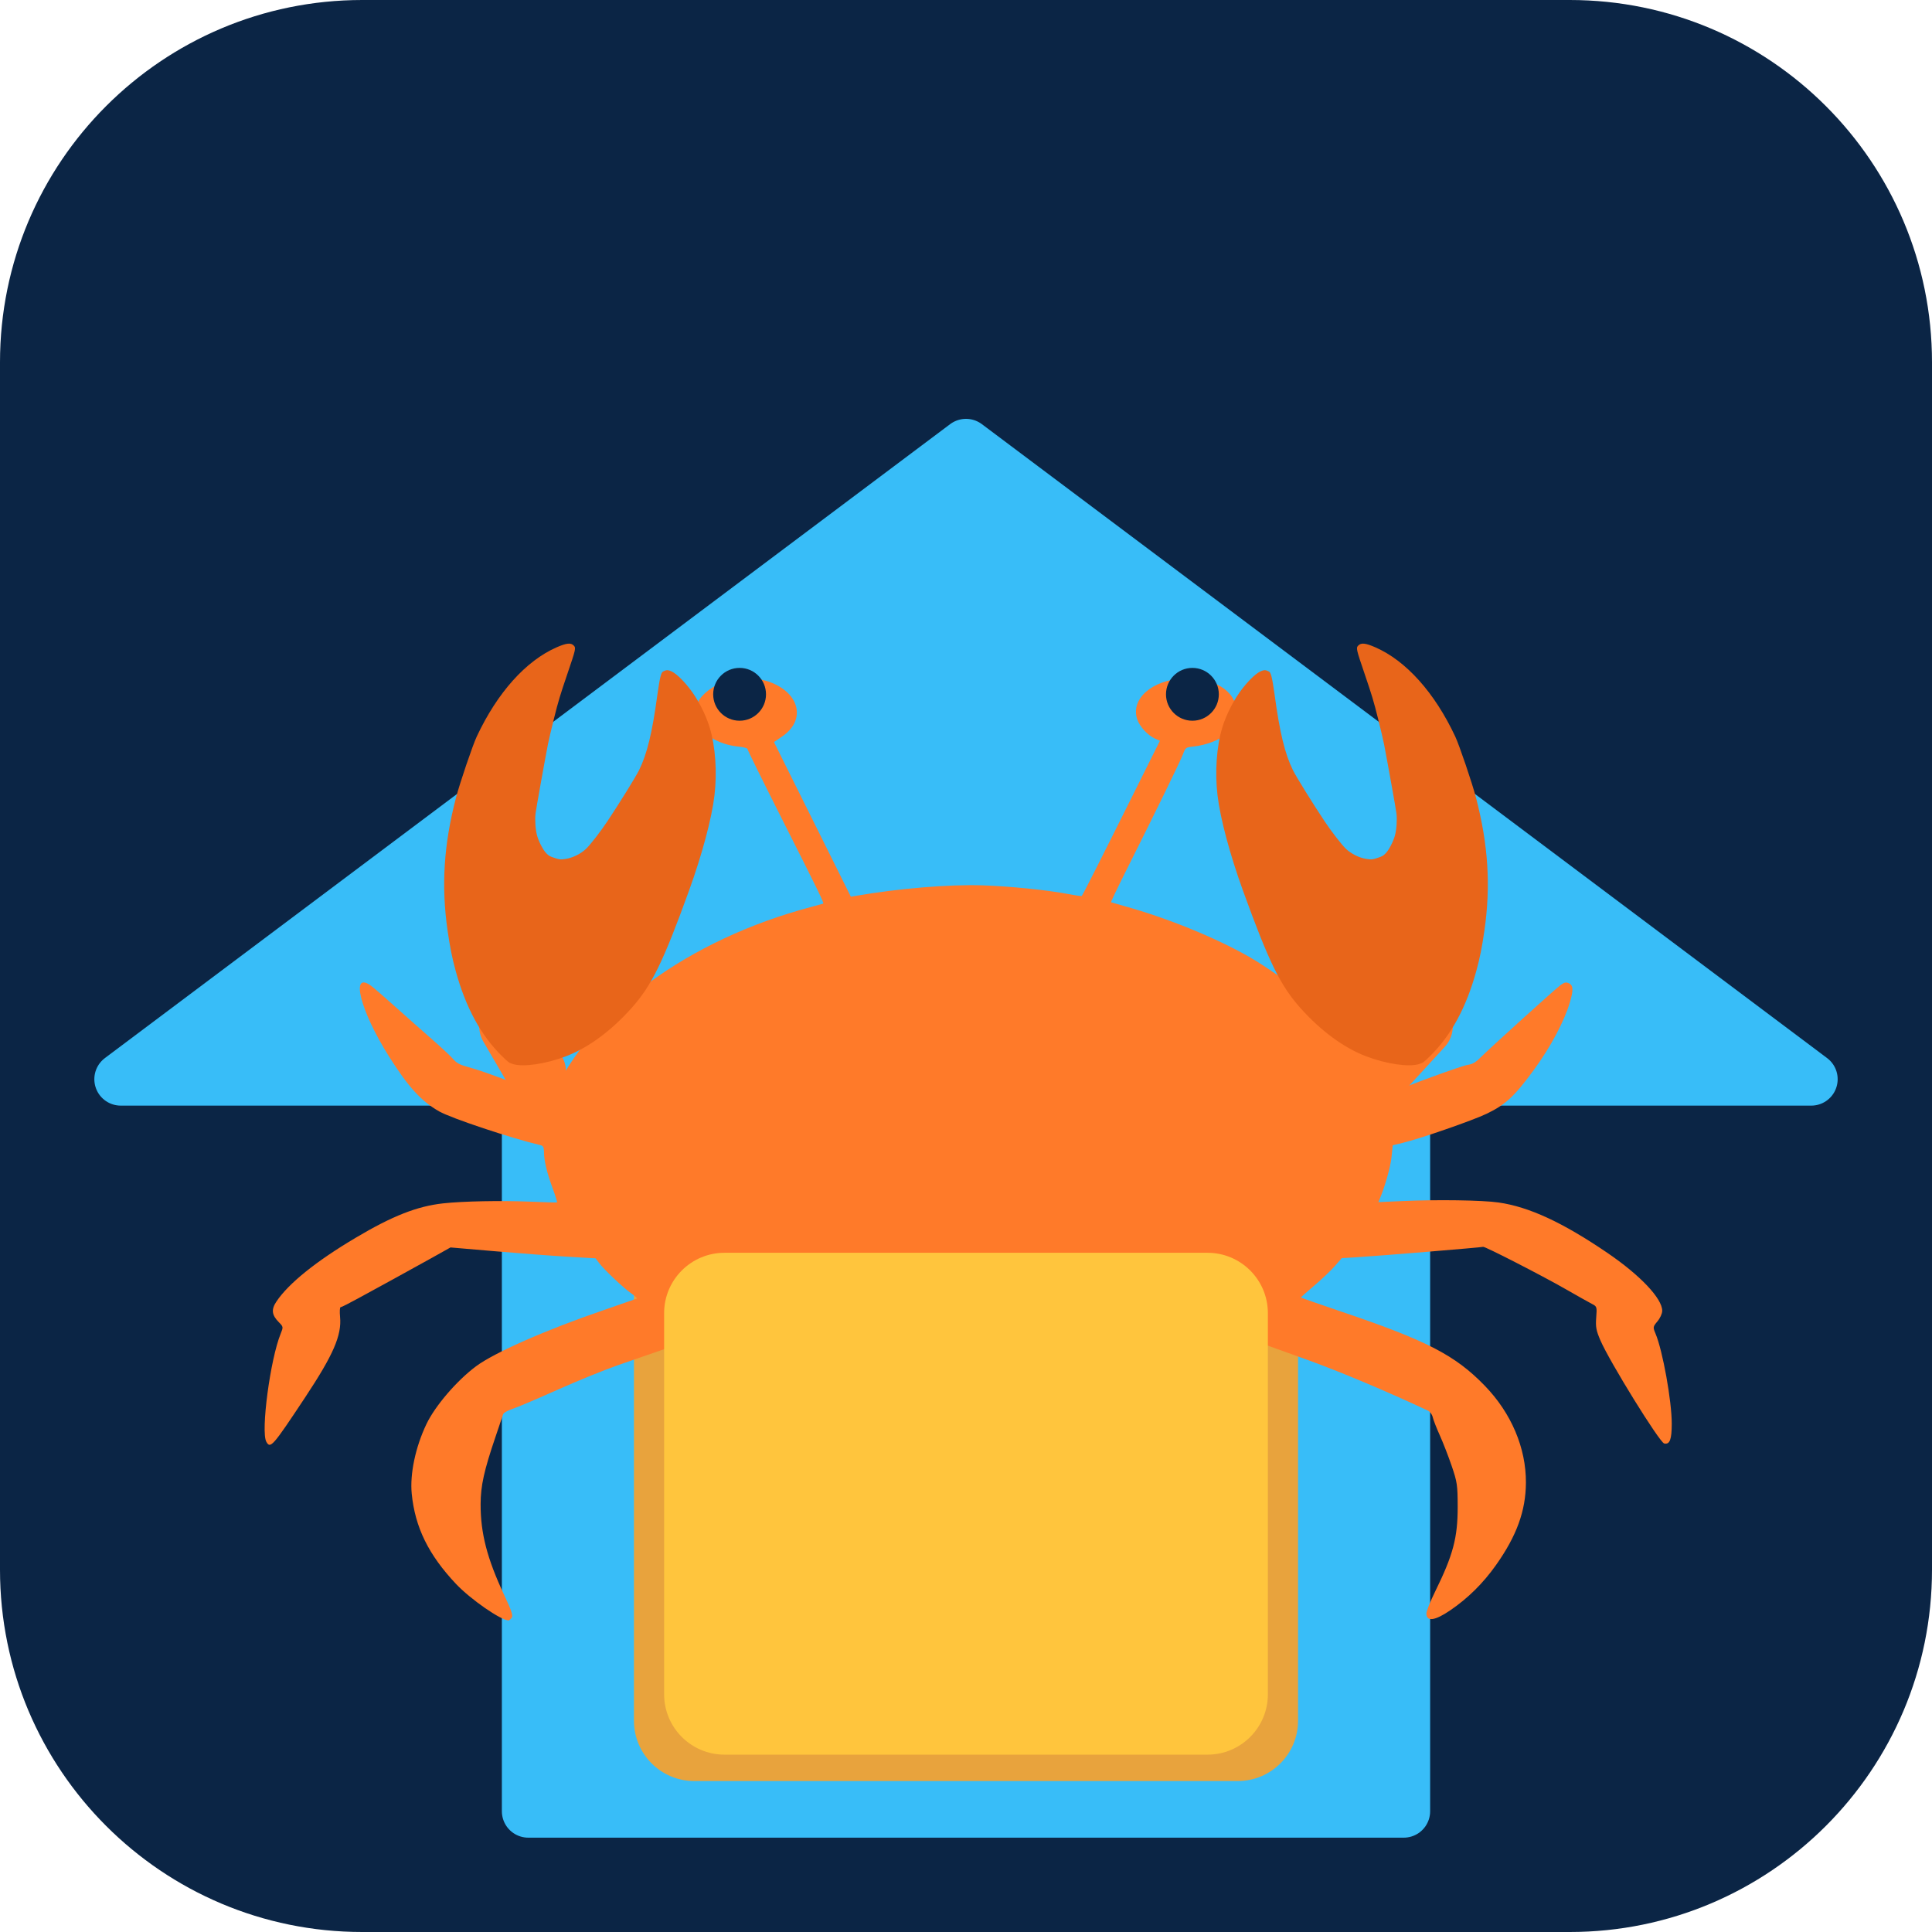
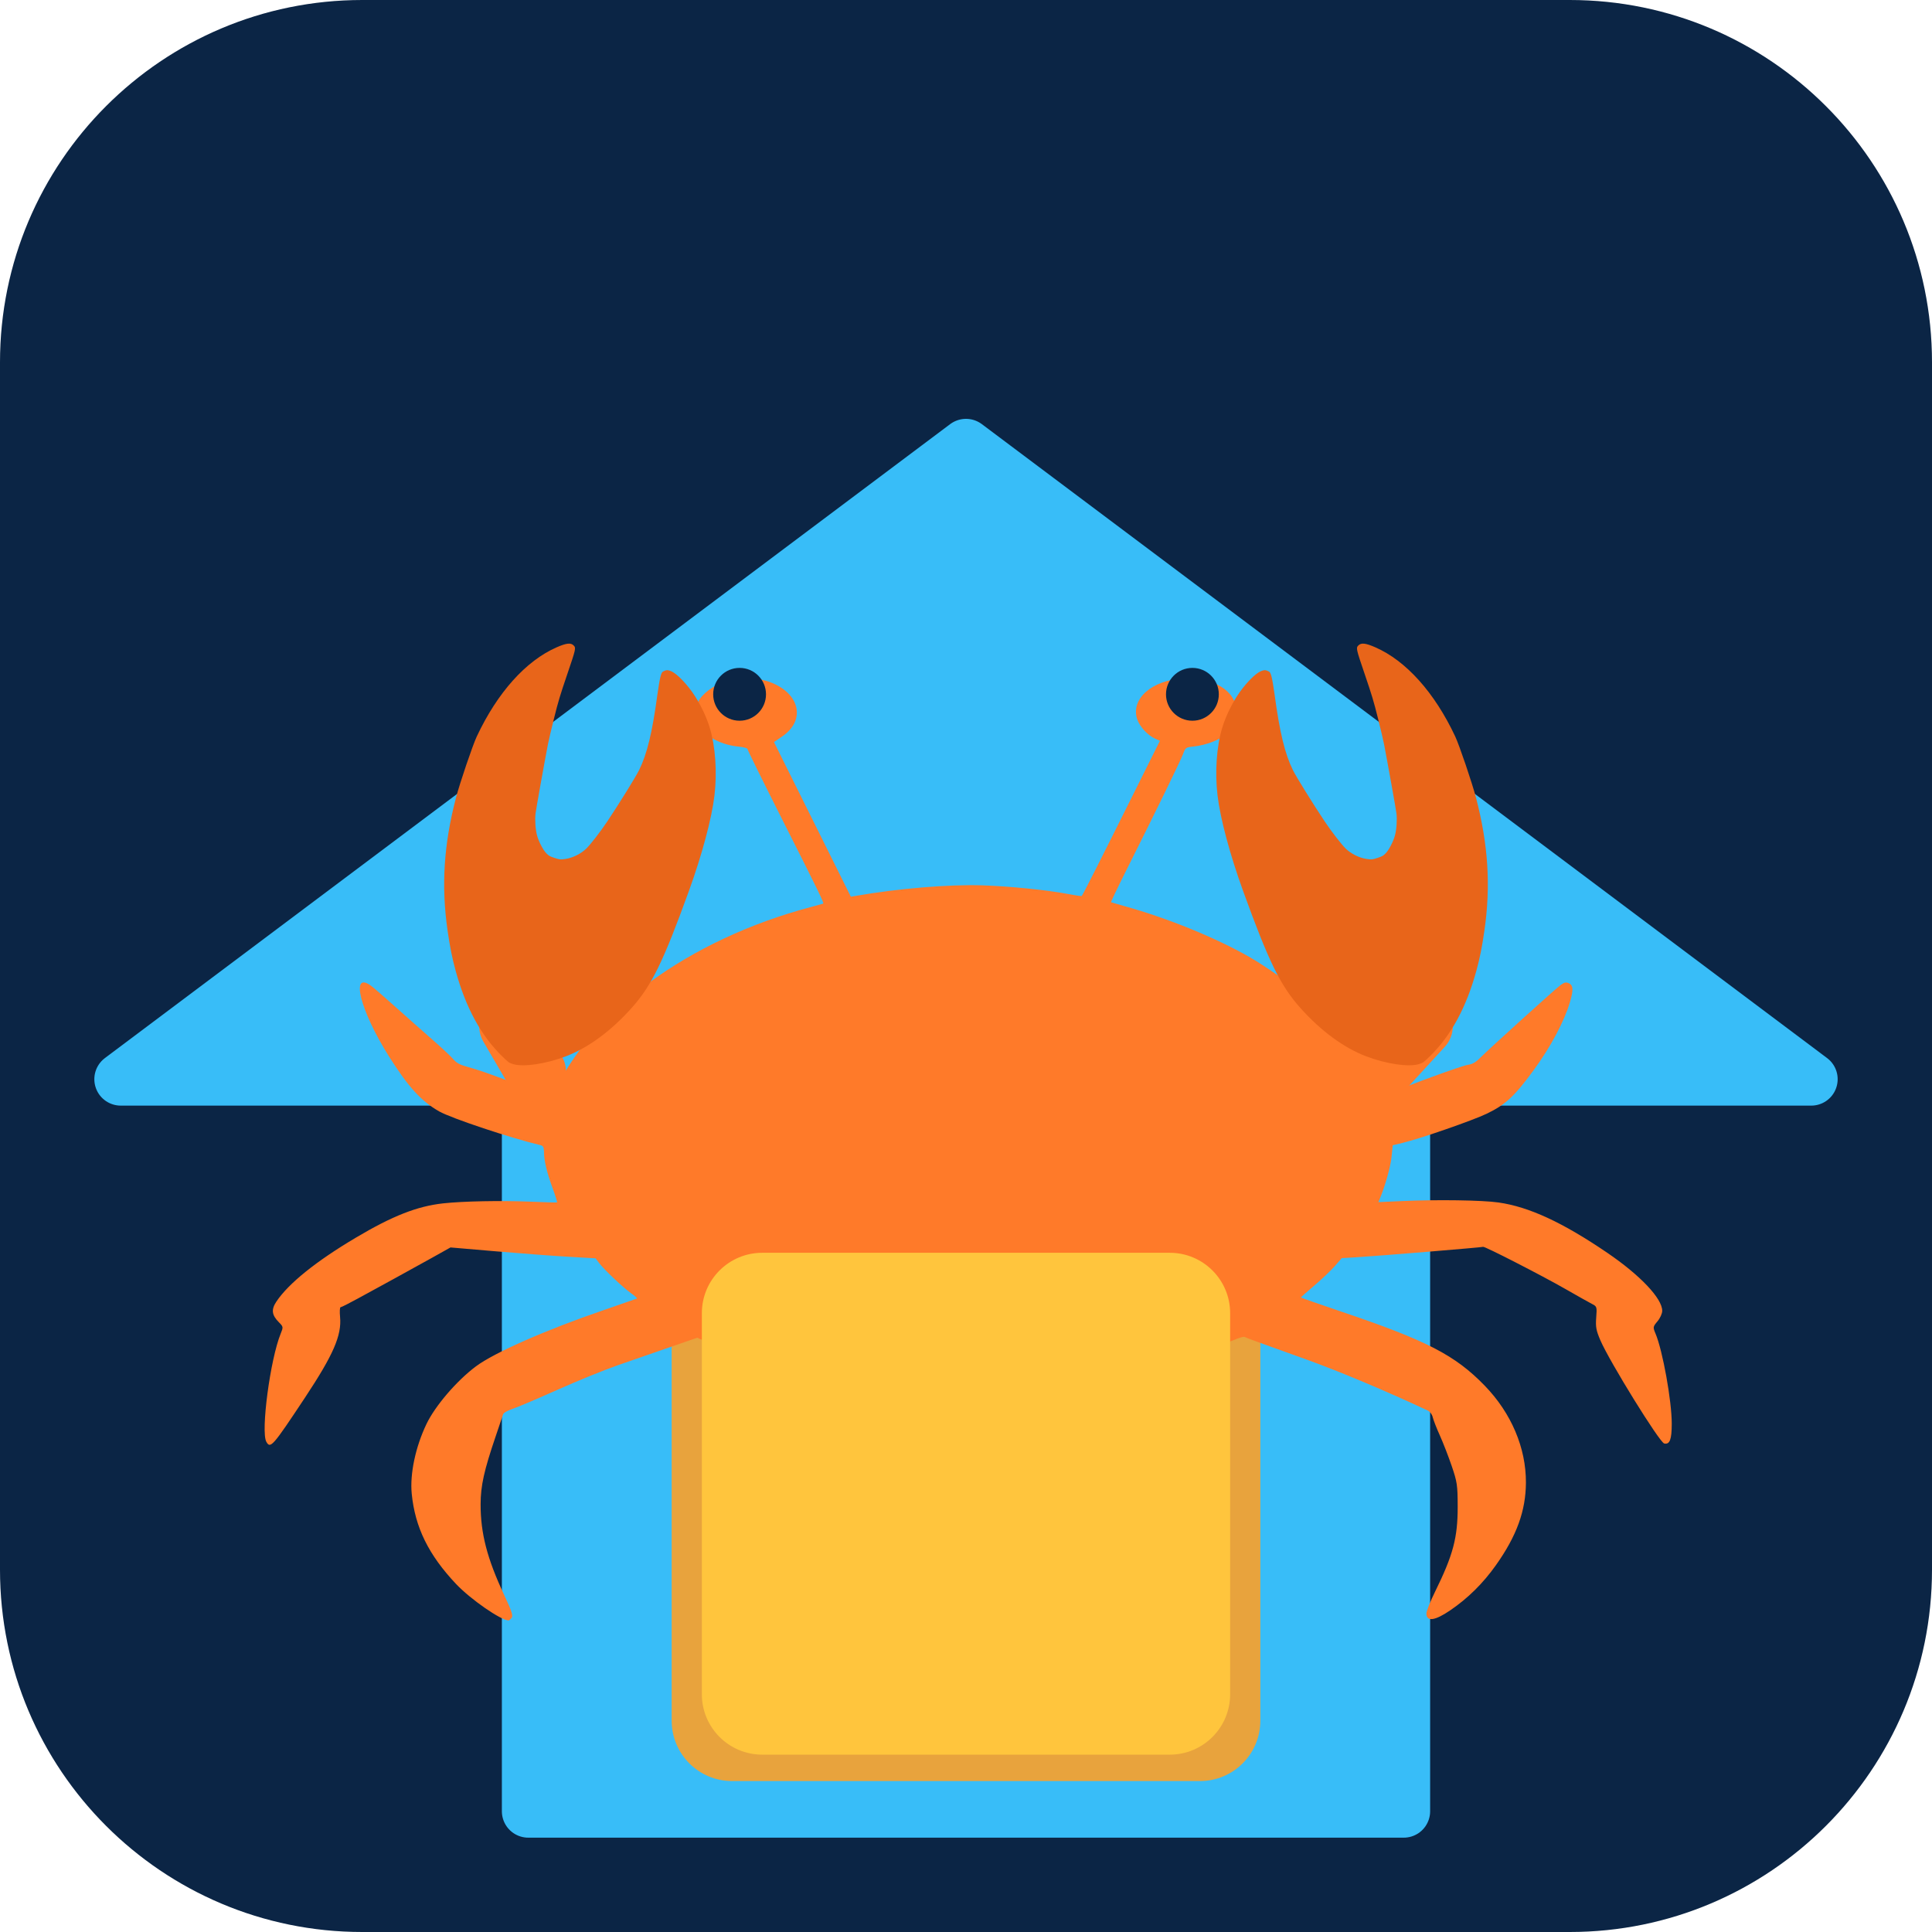
<svg xmlns="http://www.w3.org/2000/svg" viewBox="0 0 512 512" width="512" height="512">
  <rect x="0" y="0" width="512" height="512" rx="96" fill="#0B2545" />
  <path d="M256 118 L480 286 H372 V480 H140 V286 H32 Z" fill="#38BDF8" stroke="#38BDF8" stroke-width="14" stroke-linejoin="round" />
-   <rect x="176" y="279" width="70" height="46" rx="12" fill="#E8A33D" />
-   <rect x="168" y="307" width="176" height="165" rx="16" fill="#E8A33D" />
+   <rect x="184" y="279" width="63" height="46" rx="12" fill="#E8A33D" />
+   <rect x="178" y="307" width="156" height="165" rx="16" fill="#E8A33D" />
  <g fill="#FF7A29" transform="translate(-2.0,132.9) scale(0.504,0.3444)">
    <path d="M 385.462 138.366 C 379.171 141.295, 372.670 148.536, 371.011 154.462 C 369.417 160.155, 370.091 169.384, 372.461 174.320 C 376.090 181.881, 383.914 187.478, 392.497 188.655 C 395.017 189, 397 189.805, 397 190.484 C 397 191.150, 405.365 215.951, 415.588 245.598 C 434.707 301.039, 437.365 309.029, 436.818 309.430 C 436.643 309.559, 433.800 310.711, 430.500 311.990 C 366.087 336.965, 313.856 392.911, 294.429 457.738 C 294.363 457.959, 275.367 448.061, 261.500 440.580 C 258.200 438.800, 253.025 436.357, 250 435.151 C 245.755 433.460, 243.998 432.083, 242.301 429.120 C 241.091 427.007, 235.910 419.929, 230.788 413.390 C 225.666 406.850, 217.024 395.650, 211.582 388.500 C 206.141 381.350, 200.550 374.262, 199.158 372.750 C 187.944 360.570, 193.332 391.879, 208.494 427 C 218.707 450.657, 225.407 461.394, 234.912 469.332 C 241.183 474.570, 272.891 490.027, 288.250 495.333 C 289.587 495.794, 290.002 497.066, 290.008 500.719 C 290.018 507.229, 291.548 516.507, 294.639 528.802 C 296.064 534.468, 297.065 539.223, 296.865 539.368 C 296.664 539.514, 290.200 539.240, 282.500 538.760 C 267.511 537.825, 247.349 538.411, 236.975 540.081 C 223.284 542.286, 210.353 549.727, 191 566.536 C 170.154 584.642, 155.713 601.648, 149.314 615.626 C 146.491 621.792, 146.838 626.009, 150.628 631.594 C 152.941 635.002, 152.972 635.294, 151.567 640.310 C 146.085 659.878, 141.017 715.653, 144.006 723.516 C 146.141 729.131, 147.301 727.193, 164.362 689.500 C 179.264 656.580, 183.691 641.674, 182.781 627.495 C 182.517 623.373, 182.638 620, 183.050 620 C 183.462 620, 187.584 616.962, 192.210 613.250 C 196.836 609.538, 205.319 602.753, 211.060 598.173 C 216.802 593.593, 225.853 586.280, 231.173 581.921 L 240.846 573.997 264.460 576.953 C 277.448 578.580, 294.618 580.466, 302.614 581.145 L 317.154 582.381 318.971 585.940 C 321.545 590.982, 331.523 604.808, 335.779 609.232 C 337.754 611.284, 339.174 613.113, 338.935 613.297 C 338.696 613.480, 330.721 617.537, 321.214 622.311 C 290.891 637.538, 263.891 654.938, 254.255 665.464 C 244.108 676.547, 232.734 695.965, 228.167 710 C 222.413 727.684, 219.444 748.299, 220.461 763.500 C 222.189 789.296, 229.299 810.516, 243.704 832.870 C 251.337 844.713, 267.380 861, 271.415 861 C 271.698 861, 272.411 860.101, 272.999 859.002 C 273.849 857.413, 273.043 853.808, 269.059 841.390 C 260.102 813.468, 256.639 793.916, 256.682 771.500 C 256.710 757.347, 258.484 745.638, 264.564 719.500 C 266.483 711.250, 268.250 703.585, 268.491 702.466 C 268.750 701.266, 270.793 699.527, 273.476 698.224 C 275.977 697.009, 286.612 690.397, 297.110 683.531 C 307.608 676.665, 321.891 668.157, 328.849 664.625 C 335.807 661.092, 348.047 654.887, 356.049 650.836 L 370.598 643.470 379.549 649.271 C 402.879 664.390, 434.871 677.472, 462.071 683.014 C 485.105 687.709, 520.167 689.441, 541.500 686.939 C 580.997 682.306, 615.172 670.020, 646.363 649.237 C 653.342 644.587, 657.666 642.290, 658.382 642.853 C 659.459 643.700, 664.647 646.473, 690.500 660.017 C 707.751 669.055, 732.751 684.426, 754.613 699.436 C 755.874 700.302, 756.977 702.452, 757.347 704.767 C 757.688 706.902, 759.348 713.115, 761.036 718.574 C 762.723 724.033, 765.524 734.575, 767.259 742 C 770.174 754.474, 770.416 756.868, 770.437 773.500 C 770.468 797.352, 768.037 810.718, 758.530 838.958 C 756.039 846.360, 754 853.871, 754 855.649 C 754 862.151, 758.426 861.308, 766.492 853.268 C 775.798 843.991, 783.798 832.427, 790.542 818.500 C 801.458 795.959, 806.241 776.706, 806.317 755 C 806.410 728.313, 798.661 701.559, 784.733 680.478 C 769.184 656.944, 754.138 645.561, 709.250 623.375 C 697.563 617.599, 688 612.695, 688 612.478 C 688 612.261, 691.188 608.128, 695.084 603.292 C 698.980 598.456, 703.811 591.740, 705.820 588.367 L 709.472 582.233 716.986 581.575 C 728.627 580.554, 783.374 573.959, 783.809 573.525 C 784.439 572.894, 814.562 595.480, 827 605.909 C 833.325 611.212, 839.675 616.433, 841.111 617.510 C 843.640 619.407, 843.708 619.736, 843.277 627.984 C 842.904 635.124, 843.260 637.951, 845.480 645.484 C 850.341 661.983, 876.568 724.023, 879.028 724.843 C 881.959 725.820, 883 721.812, 882.999 709.559 C 882.997 692.105, 878.237 653.429, 874.481 640.350 C 873.048 635.358, 873.079 635.066, 875.489 630.850 C 876.900 628.381, 877.981 624.891, 877.988 622.779 C 878.019 613.305, 866.398 595.344, 849.088 578.109 C 825.583 554.707, 807.960 542.774, 791.930 539.407 C 783.308 537.596, 759.702 537.090, 741.116 538.318 L 728.731 539.136 729.406 536.818 C 732.184 527.283, 735.128 512.017, 735.652 504.435 L 736.277 495.371 741.389 493.577 C 750.732 490.298, 778.394 476.259, 785.763 471.057 C 795.625 464.095, 800.293 457.750, 810.375 437.609 C 819.322 419.734, 826.445 400.196, 829.465 385.248 C 831.385 375.748, 831.211 372.147, 828.761 370.613 C 827.367 369.740, 826.546 370.018, 824.628 372.012 C 822.050 374.691, 787.478 420.457, 782.207 428.169 C 779.868 431.590, 778.145 433.016, 775.758 433.504 C 772.540 434.162, 743.599 449.626, 735.130 455.212 C 732.727 456.797, 730.670 457.960, 730.559 457.797 C 730.449 457.634, 729.815 455.050, 729.152 452.056 C 725.377 435.020, 709.458 404.776, 693.593 384.500 C 685.565 374.240, 669.933 357.989, 660.695 350.300 C 642.913 335.500, 618.065 320.704, 595.500 311.478 C 591.650 309.904, 588.351 308.515, 588.168 308.393 C 587.986 308.270, 591.514 297.444, 596.008 284.335 C 611.695 238.581, 624.748 199.461, 626.032 194.352 C 627.281 189.382, 627.467 189.182, 631.413 188.571 C 638.285 187.508, 645.704 183.296, 648.845 178.675 C 652.770 172.901, 654 168.759, 654 161.318 C 654 145.776, 642.098 135.080, 626.078 136.227 C 609.695 137.399, 598.429 151.934, 601.896 167.426 C 603.194 173.224, 607.404 179.908, 611.414 182.536 L 613.868 184.143 600.526 223.322 C 582.638 275.850, 573.194 303.140, 572.748 303.585 C 572.546 303.788, 569.257 303.076, 565.440 302.003 C 554.660 298.974, 534.798 296.042, 520.500 295.369 C 502.881 294.539, 476.355 297.768, 453.932 303.472 L 451.364 304.126 431.150 244.621 L 410.936 185.116 415.312 180.741 C 428.384 167.669, 424.127 145.822, 407 138.079 C 400.668 135.216, 391.978 135.331, 385.462 138.366" />
  </g>
-   <rect x="176" y="332" width="160" height="133" rx="16" fill="#FFC53D" />
+   <rect x="186" y="332" width="140" height="133" rx="16" fill="#FFC53D" />
  <g stroke="#FF7A29" stroke-width="16" stroke-linecap="round">
    <line x1="142" y1="284" x2="135" y2="272" />
    <line x1="366" y1="284" x2="377" y2="272" />
  </g>
  <g fill="#E8651A" transform="translate(33,-62) rotate(-72 100 322) translate(48.0,242.4) scale(0.1688)">
    <path d="M 560 314.076 C 483.768 318.510, 420.715 334.684, 356.694 366.225 C 333.385 377.708, 318.172 386.270, 301 397.568 C 251.168 430.355, 216.846 466.498, 196.195 507.934 C 189.792 520.783, 189.502 521.676, 189.552 528.434 C 189.676 545.154, 205.550 577.232, 226.700 603.500 C 250.292 632.801, 286.518 658.814, 331 678.393 C 373.978 697.310, 414.908 703.127, 533 707.103 C 593.897 709.153, 652.607 706.060, 688.500 698.910 C 724.745 691.690, 761.992 676.622, 787.500 658.859 C 805.650 646.221, 825.001 626.545, 836.697 608.837 C 847.111 593.069, 853 579.766, 853 572.009 C 853 567.919, 852.479 566.449, 850.077 563.766 C 847.288 560.649, 846.843 560.506, 840.327 560.629 C 836.572 560.700, 823.375 562.600, 811 564.851 C 751.886 575.603, 717.535 578.203, 689.358 574.057 C 677.568 572.323, 629.875 560.604, 597.352 551.451 C 579.354 546.386, 555.134 537.705, 546.841 533.347 C 536.604 527.968, 526.364 517.539, 521.342 507.378 C 517.738 500.085, 517.501 499.044, 517.509 490.552 C 517.517 482.525, 517.845 480.878, 520.400 476.006 C 523.819 469.485, 534.127 458.985, 542.500 453.493 C 550.506 448.242, 564.664 442.519, 574.500 440.559 C 581.318 439.200, 648.028 429.995, 683.500 425.519 C 689.550 424.755, 708.675 423.150, 726 421.951 C 753.305 420.062, 762.816 419.845, 797.420 420.324 C 840.024 420.913, 841.440 420.783, 843.970 416.055 C 847.006 410.383, 844.180 404.018, 833.067 391.500 C 798.020 352.020, 736.577 324.849, 661 315.409 C 645.952 313.529, 583.554 312.706, 560 314.076" />
  </g>
  <g fill="#E8651A" transform="translate(512,0) scale(-1,1) translate(33,-62) rotate(-72 100 322) translate(48.0,242.4) scale(0.1688)">
    <path d="M 560 314.076 C 483.768 318.510, 420.715 334.684, 356.694 366.225 C 333.385 377.708, 318.172 386.270, 301 397.568 C 251.168 430.355, 216.846 466.498, 196.195 507.934 C 189.792 520.783, 189.502 521.676, 189.552 528.434 C 189.676 545.154, 205.550 577.232, 226.700 603.500 C 250.292 632.801, 286.518 658.814, 331 678.393 C 373.978 697.310, 414.908 703.127, 533 707.103 C 593.897 709.153, 652.607 706.060, 688.500 698.910 C 724.745 691.690, 761.992 676.622, 787.500 658.859 C 805.650 646.221, 825.001 626.545, 836.697 608.837 C 847.111 593.069, 853 579.766, 853 572.009 C 853 567.919, 852.479 566.449, 850.077 563.766 C 847.288 560.649, 846.843 560.506, 840.327 560.629 C 836.572 560.700, 823.375 562.600, 811 564.851 C 751.886 575.603, 717.535 578.203, 689.358 574.057 C 677.568 572.323, 629.875 560.604, 597.352 551.451 C 579.354 546.386, 555.134 537.705, 546.841 533.347 C 536.604 527.968, 526.364 517.539, 521.342 507.378 C 517.738 500.085, 517.501 499.044, 517.509 490.552 C 517.517 482.525, 517.845 480.878, 520.400 476.006 C 523.819 469.485, 534.127 458.985, 542.500 453.493 C 550.506 448.242, 564.664 442.519, 574.500 440.559 C 581.318 439.200, 648.028 429.995, 683.500 425.519 C 689.550 424.755, 708.675 423.150, 726 421.951 C 753.305 420.062, 762.816 419.845, 797.420 420.324 C 840.024 420.913, 841.440 420.783, 843.970 416.055 C 847.006 410.383, 844.180 404.018, 833.067 391.500 C 798.020 352.020, 736.577 324.849, 661 315.409 C 645.952 313.529, 583.554 312.706, 560 314.076" />
  </g>
  <circle cx="196" cy="184" r="7" fill="#0B2545" />
  <circle cx="316" cy="184" r="7" fill="#0B2545" />
</svg>
